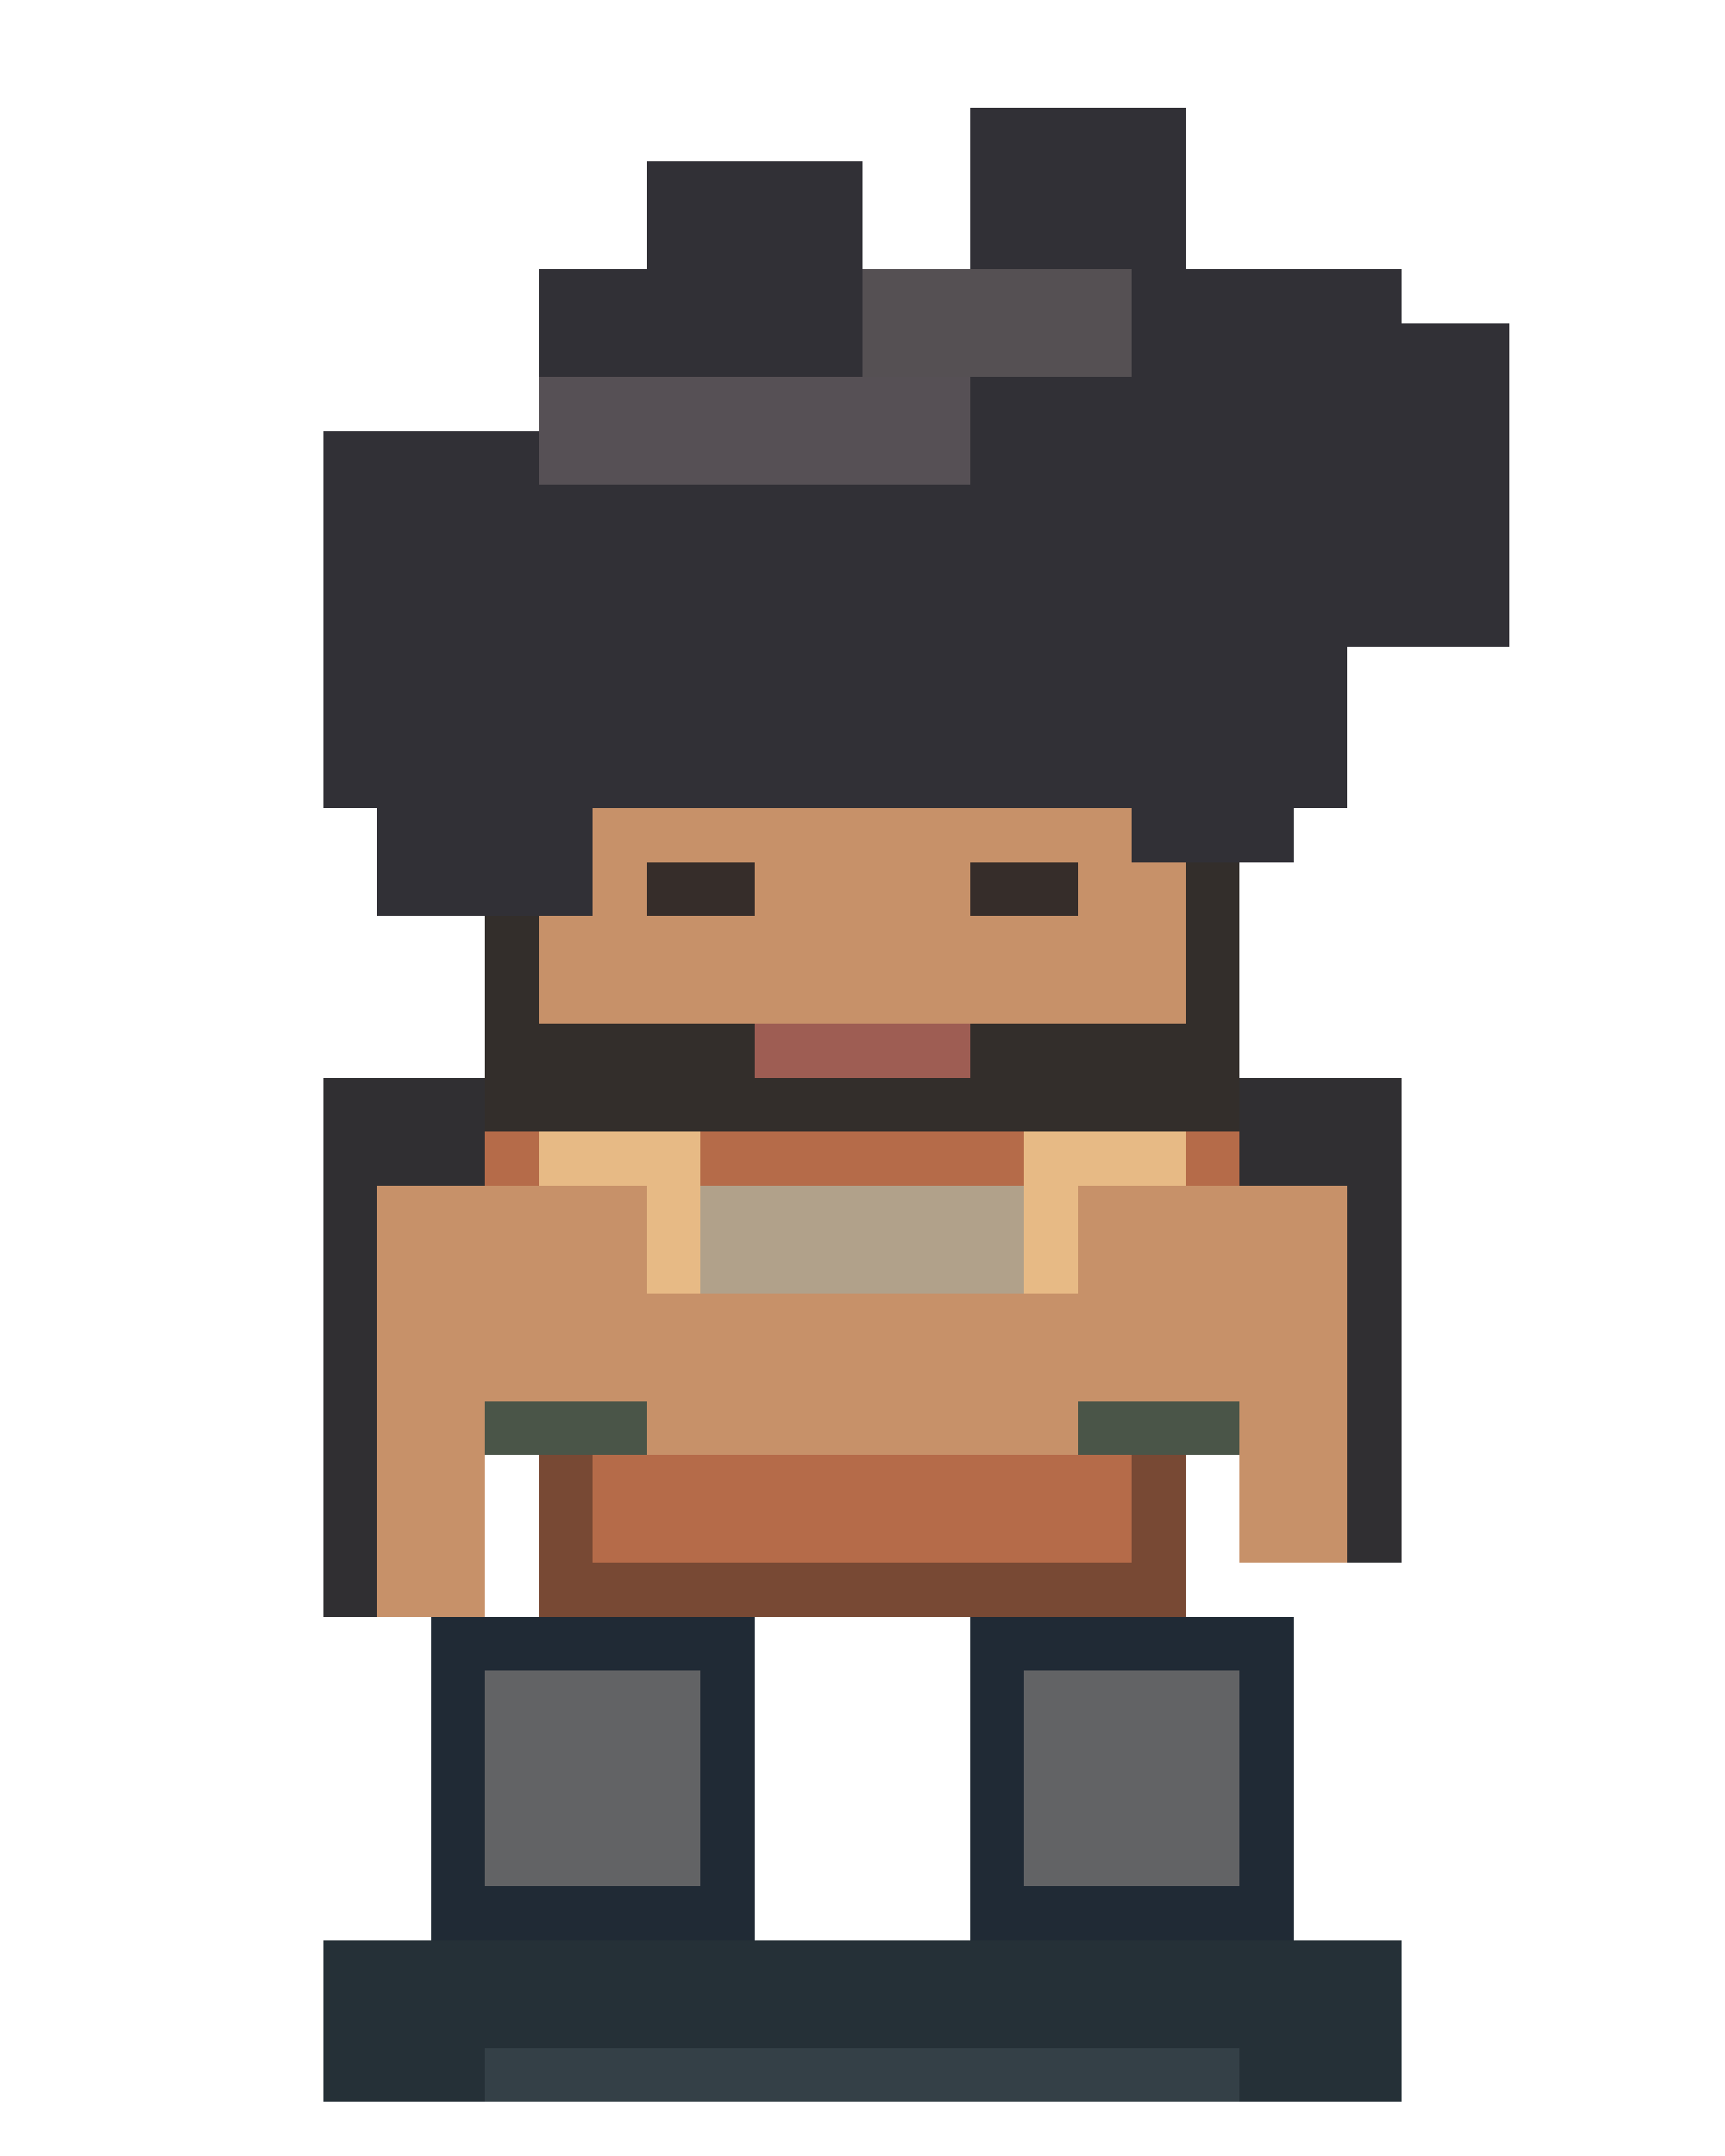
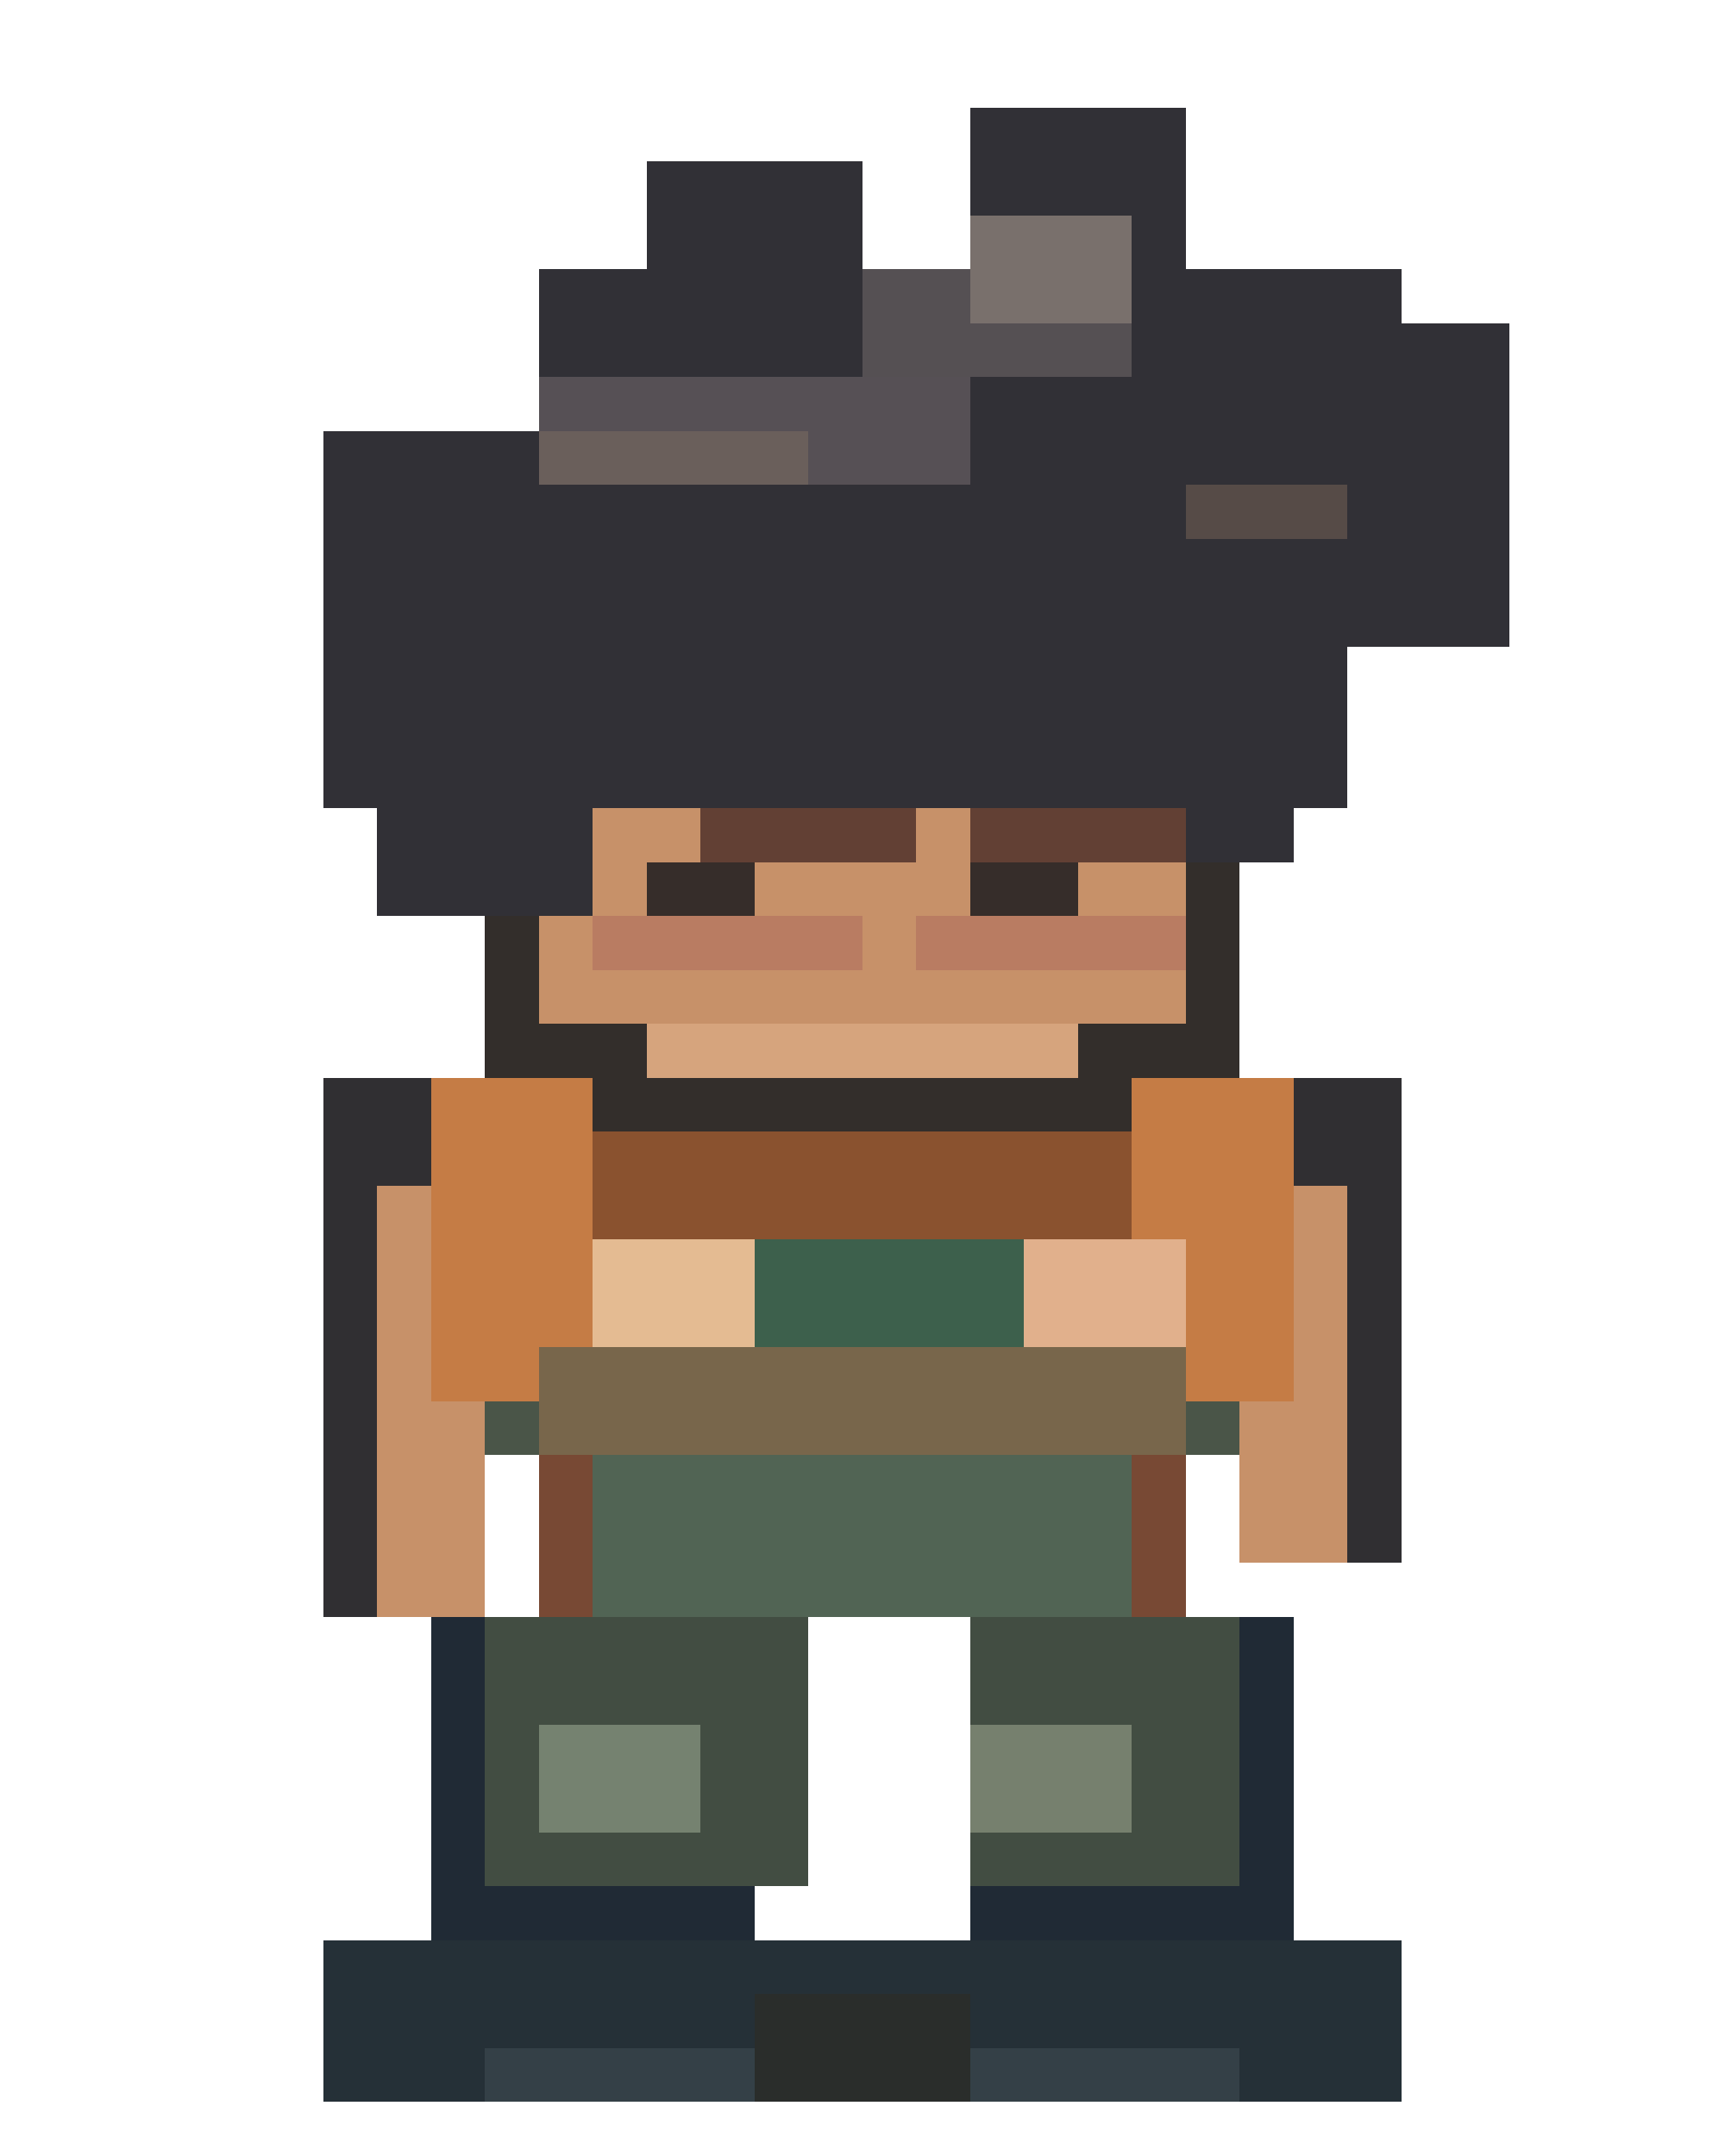
<svg xmlns="http://www.w3.org/2000/svg" width="32" height="40" viewBox="0 0 32 40" shape-rendering="crispEdges">
  <rect x="0" y="0" width="32" height="40" fill="none" />
  <rect x="6" y="36" width="20" height="3" fill="#253037" />
  <rect x="9" y="38" width="14" height="1" fill="#344047" />
  <rect x="8" y="30" width="6" height="6" fill="#202a35" />
  <rect x="18" y="30" width="6" height="6" fill="#202a35" />
  <rect x="9" y="31" width="4" height="4" fill="#626365" />
  <rect x="19" y="31" width="4" height="4" fill="#626365" />
  <rect x="10" y="18" width="12" height="12" fill="#784934" />
  <rect x="8" y="20" width="16" height="7" fill="#b56b49" />
  <rect x="12" y="22" width="8" height="7" fill="#b1a18a" />
  <rect x="6" y="20" width="3" height="10" fill="#302f32" />
  <rect x="7" y="22" width="2" height="8" fill="#c79169" />
  <rect x="23" y="20" width="3" height="9" fill="#302f32" />
  <rect x="23" y="22" width="2" height="7" fill="#c79169" />
  <rect x="10" y="20" width="3" height="4" fill="#e7ba85" />
  <rect x="19" y="20" width="3" height="4" fill="#e7ba85" />
  <rect x="11" y="26" width="10" height="3" fill="#b56b49" />
  <rect x="9" y="10" width="14" height="11" fill="#332e2b" />
  <rect x="10" y="10" width="12" height="9" fill="#c79169" />
  <rect x="12" y="16" width="2" height="1" fill="#362d2a" />
  <rect x="18" y="16" width="2" height="1" fill="#362d2a" />
  <rect x="14" y="19" width="4" height="1" fill="#9e5d53" />
  <rect x="6" y="8" width="19" height="7" fill="#313036" />
  <rect x="10" y="5" width="16" height="6" fill="#313036" />
  <rect x="12" y="3" width="4" height="5" fill="#313036" />
  <rect x="18" y="2" width="4" height="5" fill="#313036" />
  <rect x="23" y="6" width="5" height="6" fill="#313036" />
  <rect x="7" y="11" width="4" height="6" fill="#313036" />
  <rect x="21" y="11" width="3" height="5" fill="#313036" />
  <rect x="10" y="7" width="8" height="2" fill="#565055" />
  <rect x="16" y="5" width="5" height="2" fill="#555053" />
  <rect x="9" y="24" width="14" height="3" fill="#4a5548" />
  <rect x="14" y="25" width="4" height="2" fill="#e1d2b2" />
  <rect x="8" y="22" width="4" height="4" fill="#c79169" />
  <rect x="20" y="22" width="4" height="4" fill="#c79169" />
  <rect x="12" y="24" width="8" height="3" fill="#c79169" />
+   <rect x="9" y="21" width="13" height="2" fill="#8a522f" />
+   <rect x="8" y="20" width="3" height="6" fill="#c57c45" />
+   <rect x="21" y="20" width="3" height="6" fill="#c57c45" />
+   <rect x="12" y="23" width="8" height="2" fill="#3d604c" />
+   <rect x="10" y="25" width="12" height="2" fill="#78664b" />
+   <rect x="11" y="27" width="10" height="3" fill="#516454" />
+   <rect x="9" y="30" width="6" height="5" fill="#424d42" />
+   <rect x="18" y="30" width="5" height="5" fill="#424d42" />
+   <rect x="10" y="32" width="3" height="2" fill="#758270" />
+   <rect x="18" y="32" width="3" height="2" fill="#76806e" />
+   <rect x="13" y="15" width="4" height="1" fill="#624034" />
+   <rect x="18" y="15" width="4" height="1" fill="#624034" />
+   <rect x="11" y="17" width="5" height="1" fill="#b97c62" />
+   <rect x="17" y="17" width="5" height="1" fill="#b97c62" />
+   <rect x="12" y="19" width="8" height="1" fill="#d6a47d" />
+   <rect x="11" y="23" width="3" height="2" fill="#e4bb92" />
+   <rect x="19" y="23" width="3" height="2" fill="#e1b08c" />
+   <rect x="18" y="4" width="3" height="2" fill="#79706c" />
+   <rect x="10" y="8" width="5" height="1" fill="#6a5f5b" />
+   <rect x="22" y="9" width="3" height="1" fill="#564b47" />
+   <rect x="14" y="37" width="4" height="2" fill="#2a2d2b" />
</svg>
